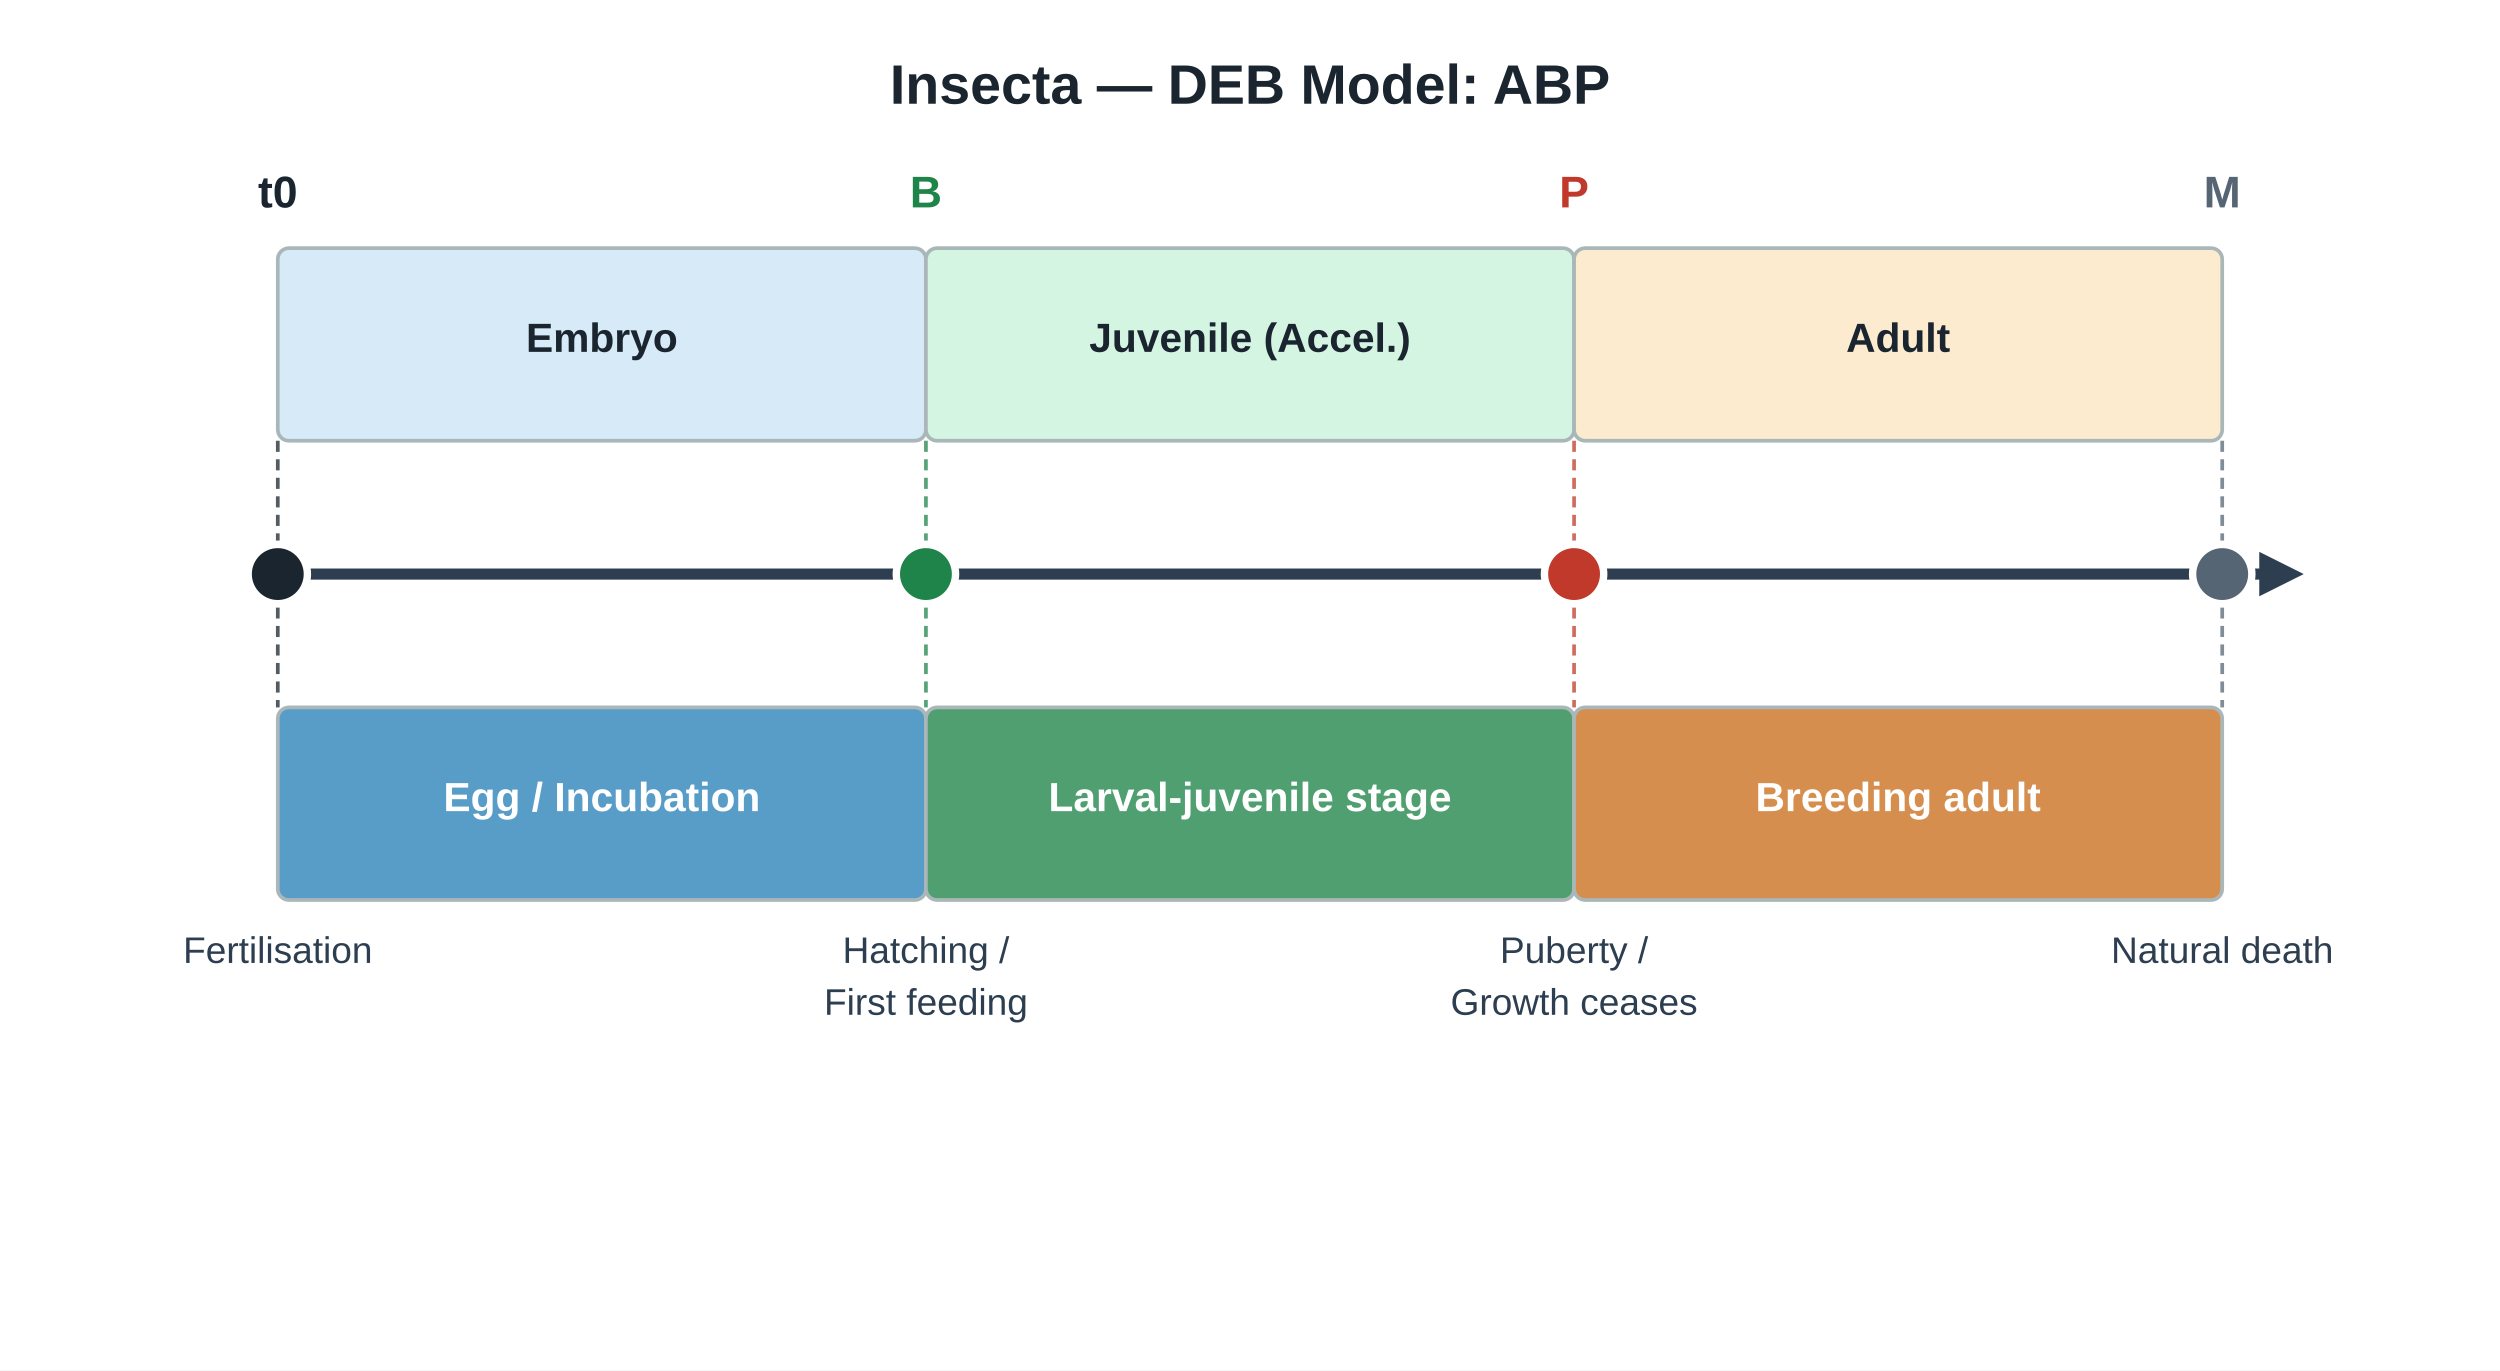
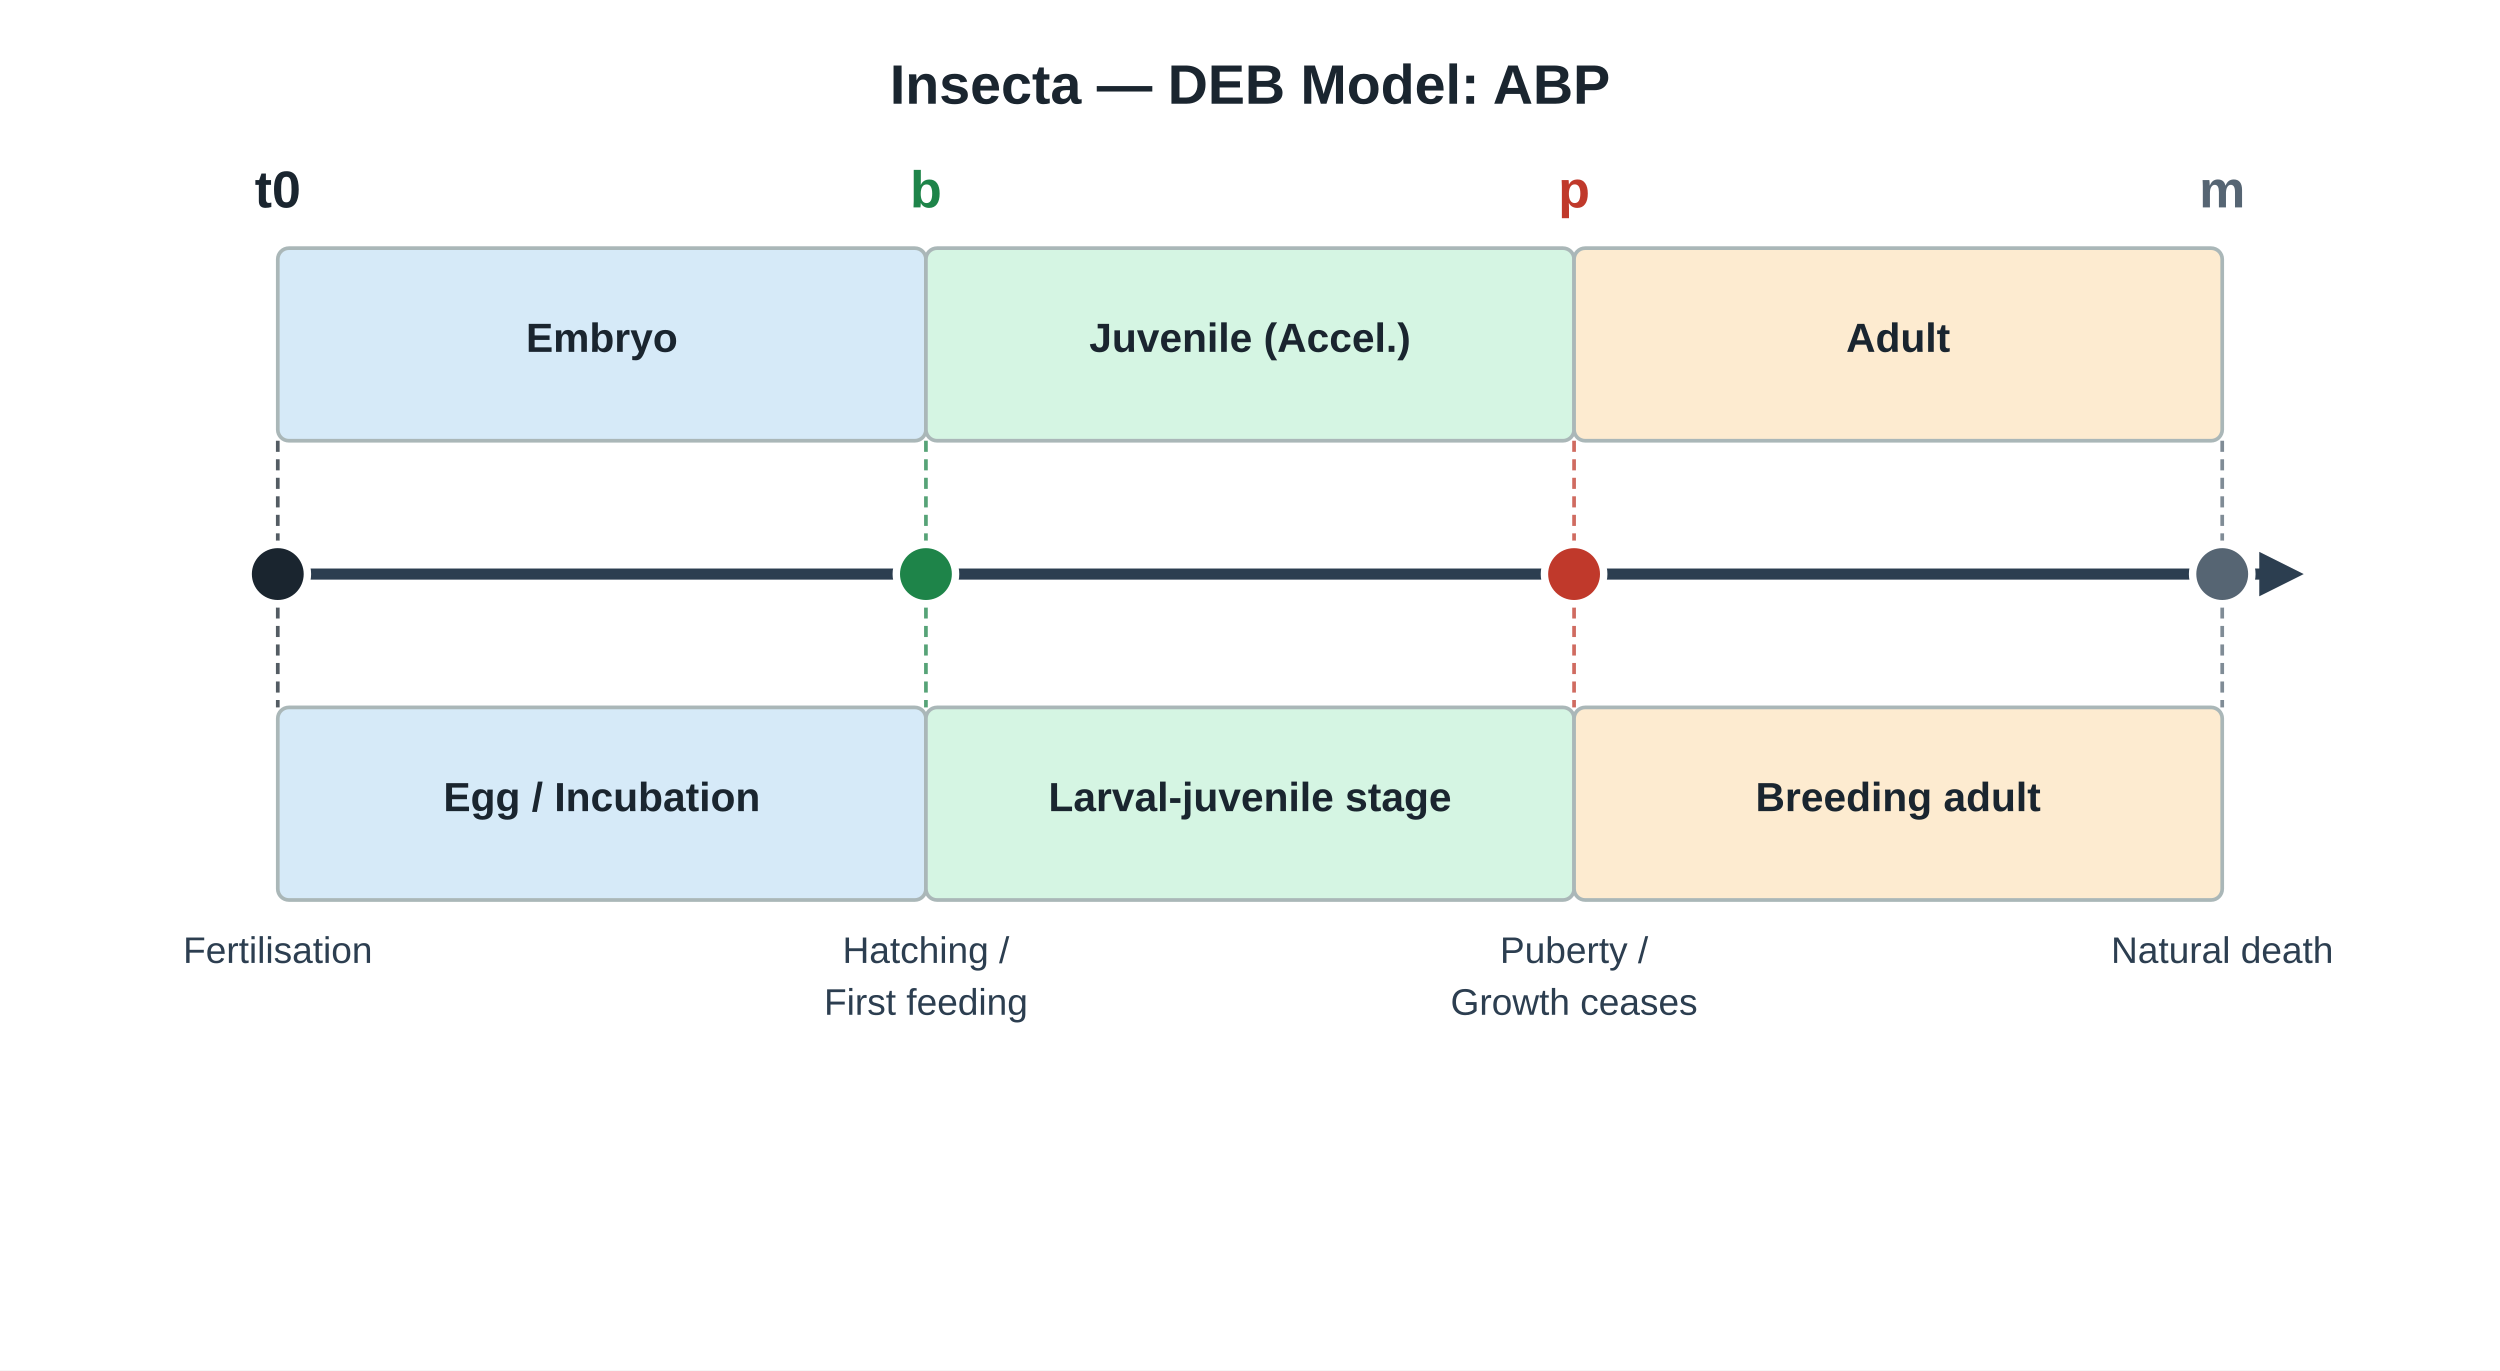
<svg xmlns="http://www.w3.org/2000/svg" width="675" height="370" viewBox="0 0 675 370" font-family="Arial,Helvetica,sans-serif">
  <rect width="675" height="370" fill="white" />
  <text x="337.5" y="28" text-anchor="middle" font-size="15" font-weight="bold" fill="#1A252F">Insecta — DEB Model: ABP</text>
  <rect x="75" y="67" width="175" height="52" fill="#D6EAF8" stroke="#AAB7B8" stroke-width="1" rx="3" />
  <text x="162.5" y="95.0" text-anchor="middle" font-size="11" font-weight="bold" fill="#1A252F">Embryo</text>
-   <rect x="75" y="191" width="175" height="52" fill="#2980B9" stroke="#AAB7B8" stroke-width="1" rx="3" fill-opacity="0.78" />
-   <text x="162.5" y="219.0" text-anchor="middle" font-size="11" font-weight="bold" fill="white">Egg / Incubation</text>
+   <rect x="75" y="191" width="175" height="52" fill="#D6EAF8" stroke="#AAB7B8" stroke-width="1" rx="3" />
+   <text x="162.5" y="219.0" text-anchor="middle" font-size="11" font-weight="bold" fill="#1A252F">Egg / Incubation</text>
  <rect x="250" y="67" width="175" height="52" fill="#D5F5E3" stroke="#AAB7B8" stroke-width="1" rx="3" />
  <text x="337.5" y="95.0" text-anchor="middle" font-size="11" font-weight="bold" fill="#1A252F">Juvenile (Accel.)</text>
-   <rect x="250" y="191" width="175" height="52" fill="#1E8449" stroke="#AAB7B8" stroke-width="1" rx="3" fill-opacity="0.78" />
-   <text x="337.5" y="219.0" text-anchor="middle" font-size="11" font-weight="bold" fill="white">Larval-juvenile stage</text>
+   <rect x="250" y="191" width="175" height="52" fill="#D5F5E3" stroke="#AAB7B8" stroke-width="1" rx="3" />
+   <text x="337.5" y="219.0" text-anchor="middle" font-size="11" font-weight="bold" fill="#1A252F">Larval-juvenile stage</text>
  <rect x="425" y="67" width="175" height="52" fill="#FDEBD0" stroke="#AAB7B8" stroke-width="1" rx="3" />
  <text x="512.5" y="95.0" text-anchor="middle" font-size="11" font-weight="bold" fill="#1A252F">Adult</text>
-   <rect x="425" y="191" width="175" height="52" fill="#CA6F1E" stroke="#AAB7B8" stroke-width="1" rx="3" fill-opacity="0.78" />
-   <text x="512.5" y="219.0" text-anchor="middle" font-size="11" font-weight="bold" fill="white">Breeding adult</text>
+   <rect x="425" y="191" width="175" height="52" fill="#FDEBD0" stroke="#AAB7B8" stroke-width="1" rx="3" />
+   <text x="512.5" y="219.0" text-anchor="middle" font-size="11" font-weight="bold" fill="#1A252F">Breeding adult</text>
  <line x1="75" y1="155" x2="612" y2="155" stroke="#2C3E50" stroke-width="3" />
  <polygon points="622,155 610,149 610,161" fill="#2C3E50" />
  <line x1="75" y1="119" x2="75" y2="146" stroke="#1A252F" stroke-width="1" stroke-dasharray="3,2" opacity="0.75" />
  <line x1="75" y1="164" x2="75" y2="191" stroke="#1A252F" stroke-width="1" stroke-dasharray="3,2" opacity="0.75" />
  <circle cx="75" cy="155" r="8" fill="#1A252F" stroke="white" stroke-width="2" />
-   <text x="75" y="56" text-anchor="middle" font-size="12" font-weight="bold" fill="#1A252F">t0</text>
+   <text x="75" y="56" text-anchor="middle" font-size="14" font-weight="bold" fill="#1A252F">t0</text>
  <text x="75" y="260" text-anchor="middle" font-size="10" fill="#2C3E50">Fertilisation</text>
  <line x1="250" y1="119" x2="250" y2="146" stroke="#1E8449" stroke-width="1" stroke-dasharray="3,2" opacity="0.75" />
  <line x1="250" y1="164" x2="250" y2="191" stroke="#1E8449" stroke-width="1" stroke-dasharray="3,2" opacity="0.75" />
  <circle cx="250" cy="155" r="8" fill="#1E8449" stroke="white" stroke-width="2" />
-   <text x="250" y="56" text-anchor="middle" font-size="12" font-weight="bold" fill="#1E8449">B</text>
+   <text x="250" y="56" text-anchor="middle" font-size="14" font-weight="bold" fill="#1E8449">b</text>
  <text x="250" y="260" text-anchor="middle" font-size="10" fill="#2C3E50">Hatching /</text>
  <text x="250" y="274" text-anchor="middle" font-size="10" fill="#2C3E50">First feeding</text>
  <line x1="425" y1="119" x2="425" y2="146" stroke="#C0392B" stroke-width="1" stroke-dasharray="3,2" opacity="0.75" />
  <line x1="425" y1="164" x2="425" y2="191" stroke="#C0392B" stroke-width="1" stroke-dasharray="3,2" opacity="0.75" />
  <circle cx="425" cy="155" r="8" fill="#C0392B" stroke="white" stroke-width="2" />
-   <text x="425" y="56" text-anchor="middle" font-size="12" font-weight="bold" fill="#C0392B">P</text>
+   <text x="425" y="56" text-anchor="middle" font-size="14" font-weight="bold" fill="#C0392B">p</text>
  <text x="425" y="260" text-anchor="middle" font-size="10" fill="#2C3E50">Puberty /</text>
  <text x="425" y="274" text-anchor="middle" font-size="10" fill="#2C3E50">Growth ceases</text>
  <line x1="600" y1="119" x2="600" y2="146" stroke="#566573" stroke-width="1" stroke-dasharray="3,2" opacity="0.75" />
  <line x1="600" y1="164" x2="600" y2="191" stroke="#566573" stroke-width="1" stroke-dasharray="3,2" opacity="0.75" />
  <circle cx="600" cy="155" r="8" fill="#566573" stroke="white" stroke-width="2" />
-   <text x="600" y="56" text-anchor="middle" font-size="12" font-weight="bold" fill="#566573">M</text>
+   <text x="600" y="56" text-anchor="middle" font-size="14" font-weight="bold" fill="#566573">m</text>
  <text x="600" y="260" text-anchor="middle" font-size="10" fill="#2C3E50">Natural death</text>
</svg>
